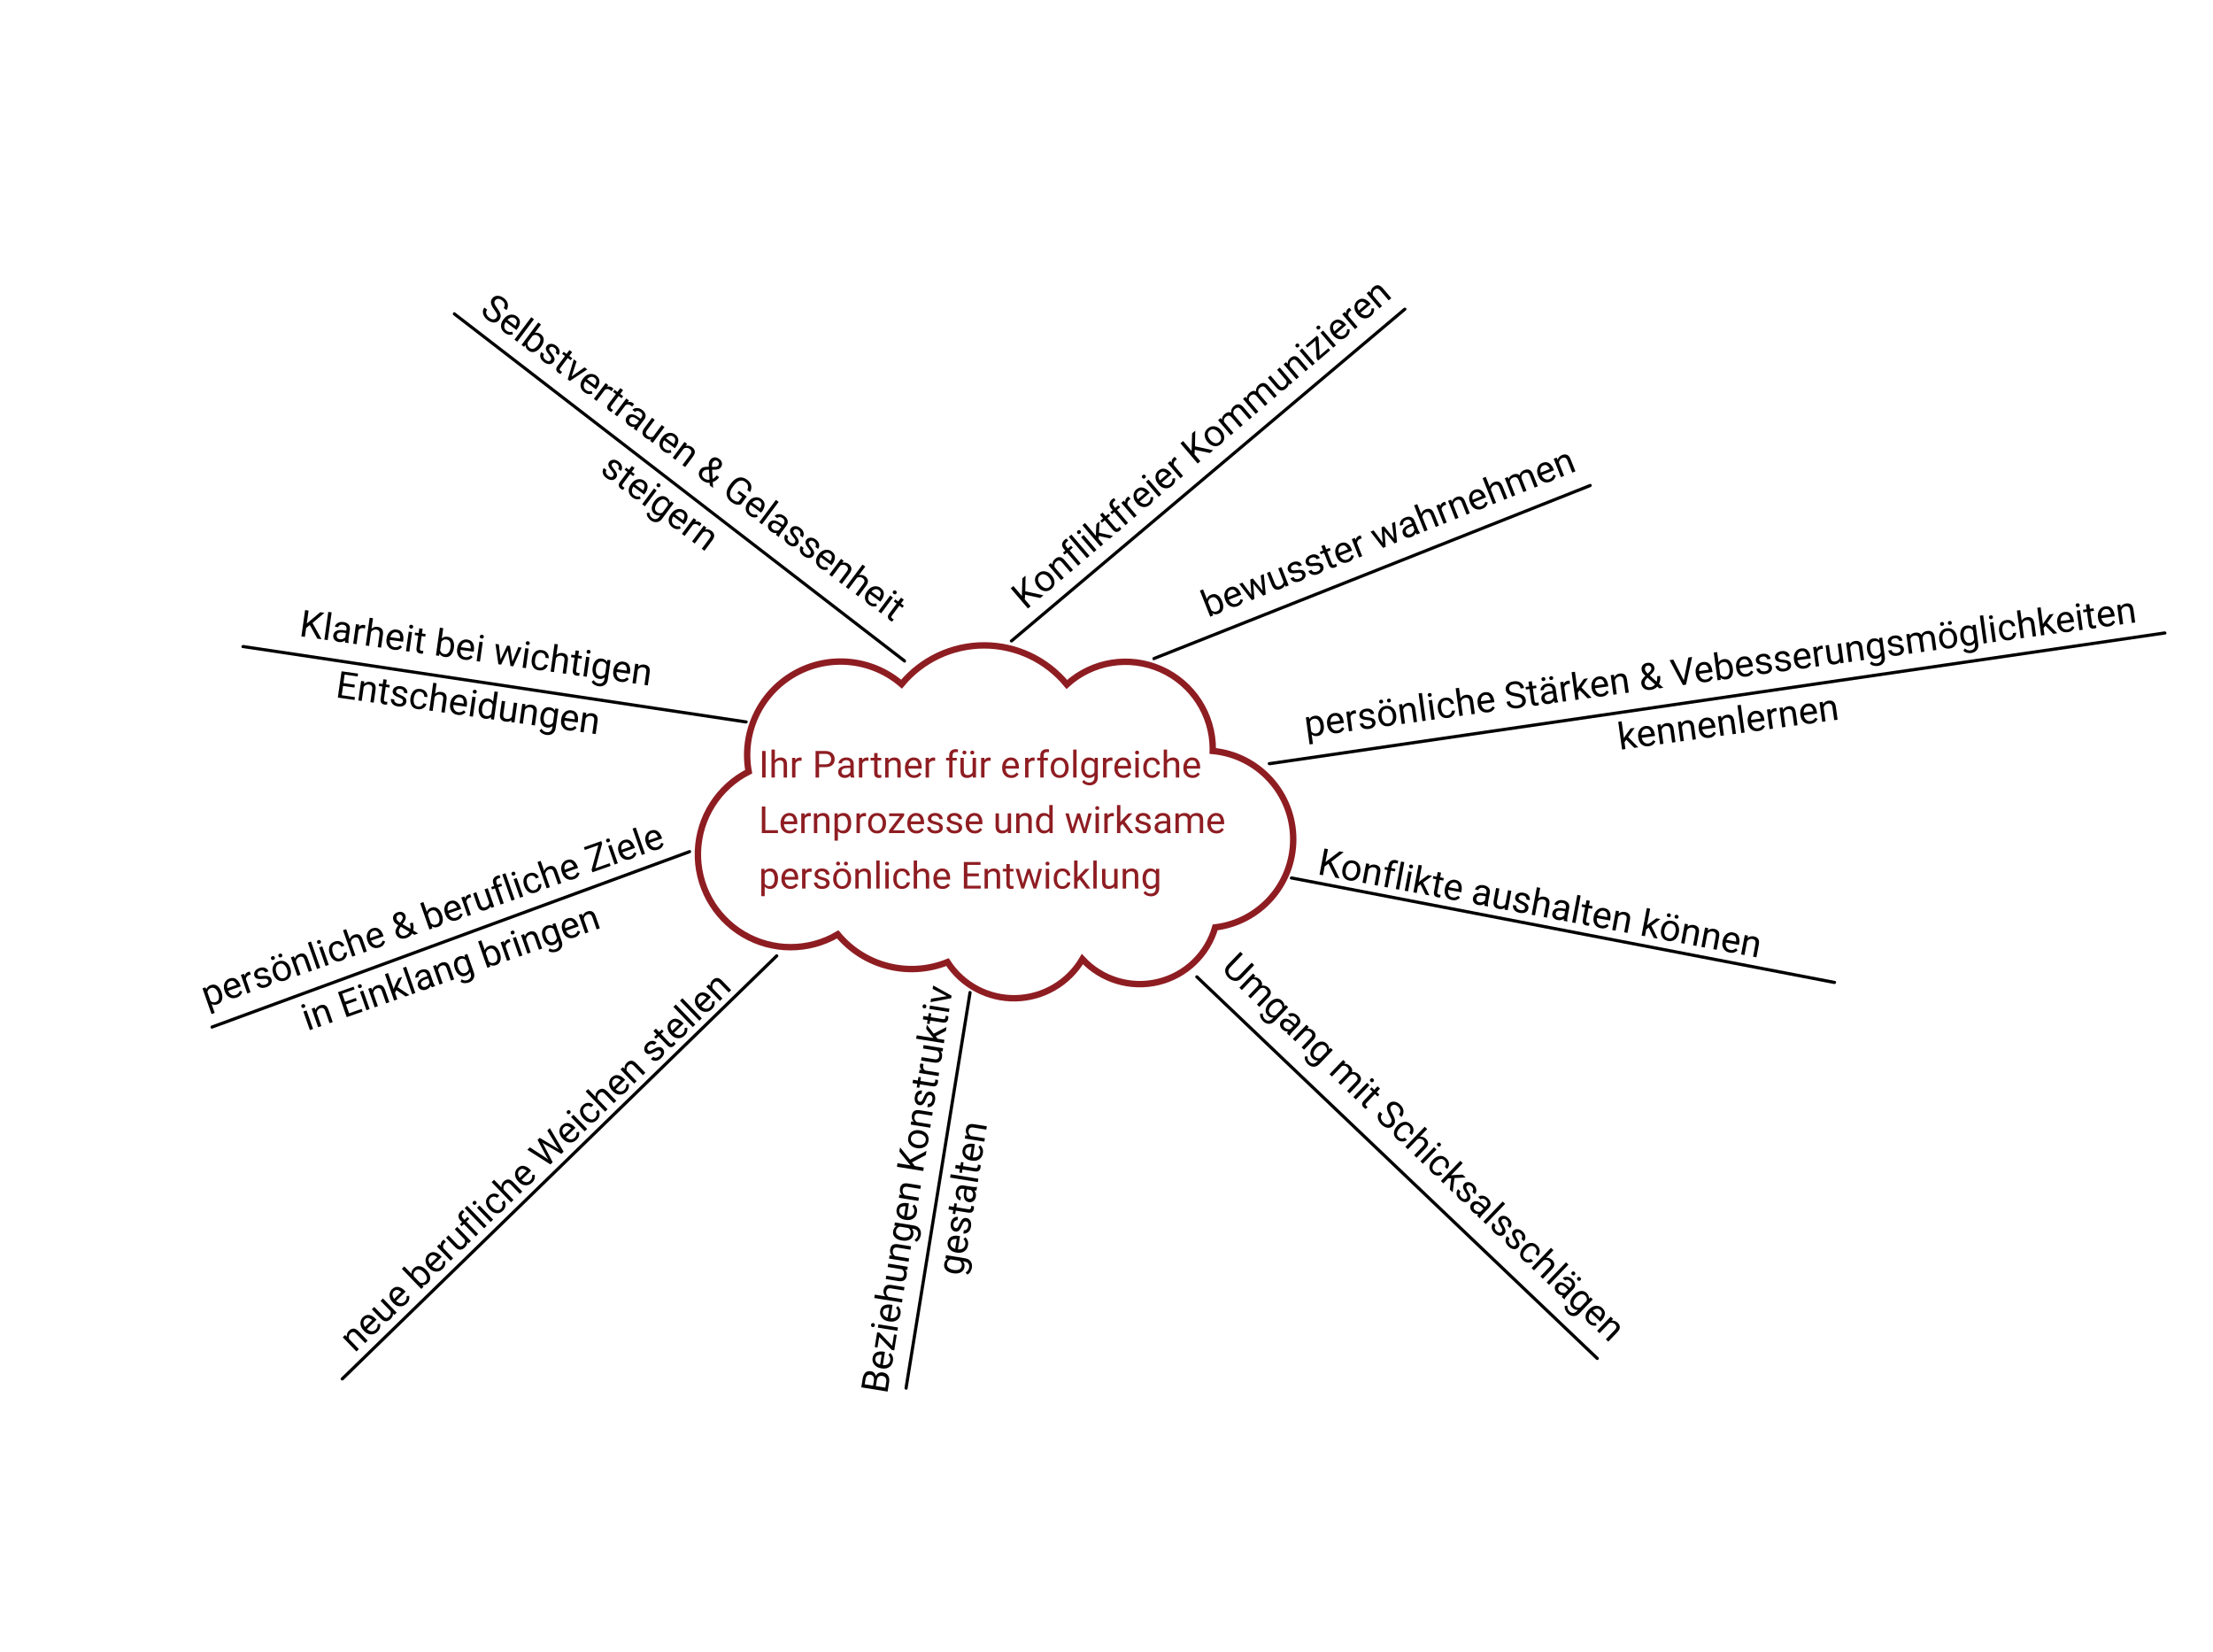
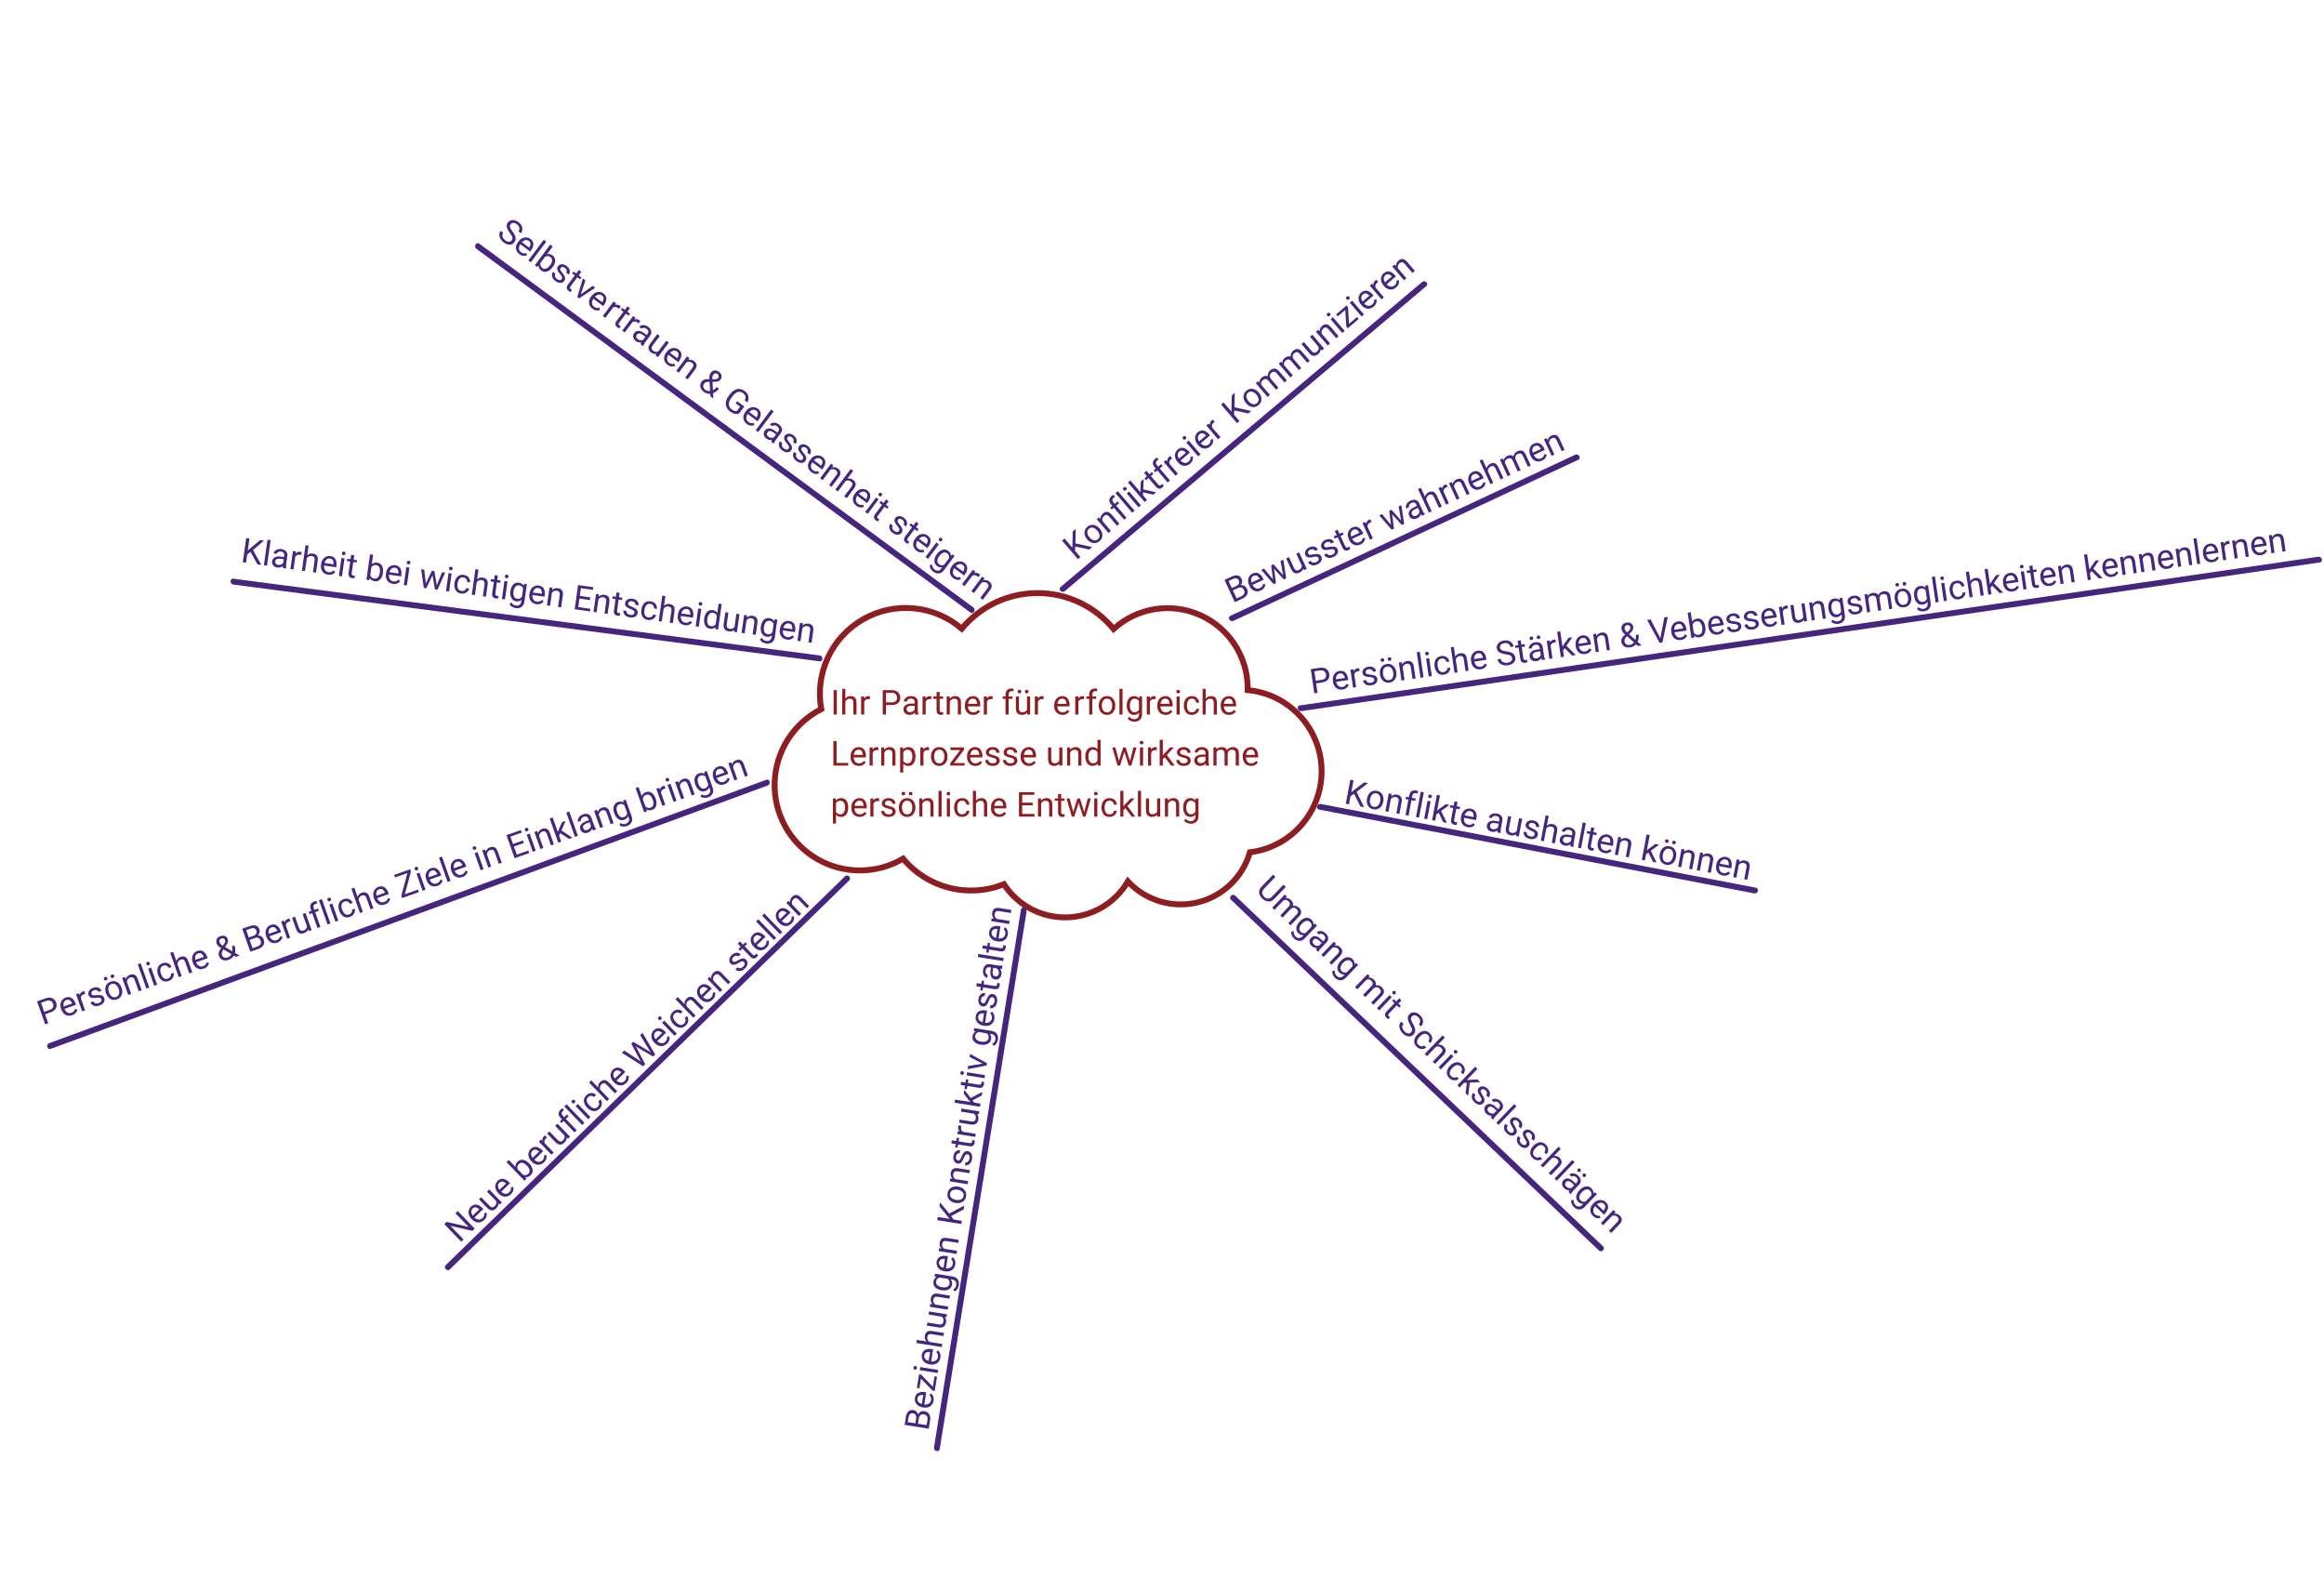
- <svg xmlns="http://www.w3.org/2000/svg" viewBox="0 0 2073.7 1547.69">
+ <svg xmlns="http://www.w3.org/2000/svg" viewBox="0 0 2370.07 1621.29">
  <defs>
-     <style>.cls-1{fill:none;stroke:#8e1d22;stroke-miterlimit:10;stroke-width:6px;}.cls-2,.cls-8{font-size:35px;}.cls-2{fill:#8e1d22;font-family:Roboto-Medium, Roboto;}.cls-3{letter-spacing:-0.01em;}.cls-4{letter-spacing:0.02em;}.cls-5{letter-spacing:0.01em;}.cls-6{letter-spacing:-0.02em;}.cls-7{letter-spacing:-0.01em;}.cls-8{font-family:Roboto-Regular, Roboto;}.cls-9{letter-spacing:-0.01em;}.cls-10{letter-spacing:-0.01em;}.cls-11{letter-spacing:-0.02em;}</style>
+     <style>.cls-1{fill:none;stroke:#8e1d22;stroke-miterlimit:10;stroke-width:6px;}.cls-2,.cls-8{font-size:35px;font-family:Roboto-Medium, Roboto;}.cls-2{fill:#8e1d22;}.cls-3{letter-spacing:-0.01em;}.cls-4{letter-spacing:0.02em;}.cls-5{letter-spacing:0.01em;}.cls-6{letter-spacing:-0.02em;}.cls-7{letter-spacing:-0.01em;}.cls-13,.cls-8{fill:#46257f;}.cls-9{letter-spacing:-0.01em;}.cls-10{letter-spacing:-0.01em;}.cls-11{letter-spacing:0em;}.cls-12{letter-spacing:-0.01em;}</style>
  </defs>
  <g id="Layer_2" data-name="Layer 2">
    <g id="Layer_1-2" data-name="Layer 1">
-       <path class="cls-1" d="M1211.83,786.37a83.17,83.17,0,0,0-75.48-82.79c0-.55.09-1.1.09-1.66a81.79,81.79,0,0,0-136.77-60.65A100.43,100.43,0,0,0,844.82,641a87.59,87.59,0,0,0-143.29,82A86.94,86.94,0,1,0,785,875.44a90,90,0,0,0,102.83,26,74.34,74.34,0,0,0,126.44-2.79,73.49,73.49,0,0,0,124.43-29.75A83.14,83.14,0,0,0,1211.83,786.37Z" />
-       <text class="cls-2" transform="translate(711 728.53)">Ihr <tspan class="cls-3" x="50.33" y="0">P</tspan>
+       <path class="cls-1" d="M1347.83,786.37a83.17,83.17,0,0,0-75.48-82.79c0-.55.09-1.1.09-1.66a81.79,81.79,0,0,0-136.77-60.65A100.43,100.43,0,0,0,980.82,641a87.59,87.59,0,0,0-143.29,82A86.94,86.94,0,1,0,921,875.44a90,90,0,0,0,102.83,26,74.34,74.34,0,0,0,126.44-2.79,73.49,73.49,0,0,0,124.43-29.75A83.14,83.14,0,0,0,1347.83,786.37Z" />
+       <text class="cls-2" transform="translate(847 728.53)">Ihr <tspan class="cls-3" x="50.33" y="0">P</tspan>
        <tspan x="72.51" y="0">a</tspan>
        <tspan class="cls-4" x="91.45" y="0">r</tspan>
        <tspan x="104.61" y="0">tner für e</tspan>
        <tspan class="cls-5" x="247.17" y="0">r</tspan>
        <tspan x="259.82" y="0">folgreiche </tspan>
        <tspan x="0" y="52">Lernp</tspan>
        <tspan class="cls-6" x="89.19" y="52">r</tspan>
        <tspan class="cls-7" x="100.88" y="52">o</tspan>
        <tspan x="120.53" y="52">zesse und wirksame </tspan>
        <tspan x="0" y="104">persönliche Entwicklung</tspan>
      </text>
-       <text class="cls-8" transform="translate(961.06 572) rotate(-40.5)">
+       <text class="cls-8" transform="matrix(0.76, -0.65, 0.65, 0.76, 1097.1, 571.97)">
        <tspan class="cls-9">K</tspan>
-         <tspan x="21.48" y="0">onfliktfreier </tspan>
-         <tspan class="cls-9" x="209.15" y="0">K</tspan>
-         <tspan x="230.63" y="0">ommunizieren</tspan>
+         <tspan x="21.6" y="0">onfliktfreier </tspan>
+         <tspan class="cls-9" x="213.42" y="0">K</tspan>
+         <tspan x="235.02" y="0">ommunizieren</tspan>
      </text>
-       <text class="cls-8" transform="matrix(0.93, -0.37, 0.37, 0.93, 1131.84, 578.67)">bewusster wahrnehmen</text>
-       <text class="cls-8" transform="translate(1223.82 690.76) rotate(-7.88)">persönliche Stärken &amp; Vebesserungsmöglichkeiten <tspan x="289.38" y="52">kennenlernen</tspan>
+       <text class="cls-8" transform="matrix(0.91, -0.42, 0.42, 0.91, 1256.61, 615.11)">Bewusster wahrnehmen</text>
+       <text class="cls-8" transform="translate(1337.51 707.24) rotate(-8.32)">Persönliche Stärken &amp; Vebesserungsmöglichkeiten kennenlernen</text>
+       <text class="cls-8" transform="translate(1369.64 818.91) rotate(10.72)">
+         <tspan class="cls-9">K</tspan>
+         <tspan x="21.6" y="0">onflikte aushalten können</tspan>
      </text>
-       <text class="cls-8" transform="translate(1233.64 818.9) rotate(10.72)">
-         <tspan class="cls-9">K</tspan>
-         <tspan x="21.48" y="0">onflikte aushalten können</tspan>
+       <text class="cls-8" transform="translate(1279.36 908.05) rotate(43.81)">Umgang mit Schicksalsschlägen</text>
+       <text class="cls-8" transform="translate(946.7 1459.47) rotate(-80.95)">Beziehungen <tspan class="cls-10" x="211.33" y="0">K</tspan>
+         <tspan class="cls-11" x="232.93" y="0">onstruktiv gestalten</tspan>
      </text>
-       <text class="cls-8" transform="translate(1143.28 908.05) rotate(43.81)">Umgang mit Schicksalsschlägen</text>
-       <text class="cls-8" transform="matrix(0.16, -0.99, 0.99, 0.16, 831.26, 1306.67)">Beziehungen <tspan class="cls-10" x="208.75" y="0">K</tspan>
-         <tspan x="230.24" y="0">onstruktiv</tspan>
-         <tspan x="120.13" y="52">gestalten</tspan>
+       <text class="cls-8" transform="translate(468.28 1267.93) rotate(-43.96)">Neue berufliche Weichen stellen</text>
+       <text class="cls-8" transform="translate(43.38 1045.36) rotate(-19.49)">Persönliche &amp; Berufliche Ziele in Einklang bringen</text>
+       <text class="cls-8" transform="matrix(0.99, 0.14, -0.14, 0.99, 244.76, 572.87)">Klarheit bei wichtigen Entscheidungen</text>
+       <text class="cls-8" transform="translate(505.17 240.38) rotate(36.74)">Selbstve<tspan class="cls-4" x="134.34" y="0">r</tspan>
+         <tspan x="147.5" y="0">t</tspan>
+         <tspan class="cls-12" x="159.14" y="0">r</tspan>
+         <tspan x="170.93" y="0">auen &amp; Gelassenheit steigern</tspan>
      </text>
-       <text class="cls-8" transform="translate(332.28 1267.91) rotate(-43.96)">neue berufliche Weichen stellen</text>
-       <text class="cls-8" transform="matrix(0.94, -0.33, 0.33, 0.94, 193.61, 944.2)">persönliche &amp; berufliche Ziele <tspan x="82.01" y="52">in Einklang bringen</tspan>
-       </text>
-       <text class="cls-8" transform="matrix(0.99, 0.14, -0.14, 0.99, 279.56, 595.84)">Klarheit bei wichtigen<tspan x="41.86" y="52">Entscheidungen</tspan>
-       </text>
-       <text class="cls-8" transform="translate(448.44 293.12) rotate(36.74)">Selbstve<tspan class="cls-4" x="132.41" y="0">r</tspan>
-         <tspan x="145.11" y="0">t</tspan>
-         <tspan class="cls-11" x="156.54" y="0">r</tspan>
-         <tspan x="167.7" y="0">auen &amp; Gelassenheit</tspan>
-         <tspan x="179.37" y="52">steigern</tspan>
-       </text>
-       <path d="M948.86,601.6l287.87-242.79,80.73-68.09c1.48-1.25-.65-3.36-2.12-2.12L1027.46,531.4l-80.73,68.09c-1.48,1.25.65,3.36,2.12,2.12Z" />
-       <path d="M1189.85,717l327.75-47.84,327.75-47.84L2029,594.48c1.9-.28,1.09-3.17-.8-2.89l-327.75,47.84-327.75,47.84L1189,714.08c-1.9.28-1.09,3.17.8,2.89Z" />
-       <path d="M850.46,1301l46.73-288.83,13.24-81.82c.31-1.89-2.58-2.7-2.89-.8l-46.73,288.83-13.24,81.82c-.31,1.89,2.58,2.7,2.89.8Z" />
-       <path d="M199.08,963.7,547.34,835.83l99.24-36.44c1.8-.66,1-3.56-.8-2.89L297.52,924.37l-99.24,36.44c-1.8.66-1,3.56.8,2.89Z" />
-       <path d="M227.31,607.2l366.9,55,104.55,15.67c1.89.28,2.7-2.61.8-2.89l-366.9-55L228.11,604.31c-1.89-.28-2.7,2.61-.8,2.89Z" />
-       <path d="M425,295.39,589.3,422.05,753.64,548.72l93.23,71.86c1.53,1.18,3-1.43,1.51-2.59L684,491.32,519.71,364.66,426.48,292.8c-1.53-1.18-3,1.43-1.51,2.59Z" />
-       <path d="M321.79,1293l158.56-154.38L639.63,983.54l89.28-86.92c1.39-1.35-.74-3.47-2.12-2.12L568.22,1048.88,408.95,1203.95l-89.28,86.92c-1.39,1.35.74,3.47,2.12,2.12Z" />
-       <path d="M1120.48,916.3l146.45,139.58,145.73,138.89,83,79.07c1.4,1.33,3.52-.79,2.12-2.12L1351.3,1132.14,1205.57,993.25l-83-79.07c-1.4-1.33-3.52.79-2.12,2.12Z" />
-       <path d="M1209.73,824l198.67,38.24,197.69,38.05,112.55,21.66c1.89.36,2.69-2.53.8-2.89l-198.67-38.24-197.69-38.05-112.55-21.66c-1.89-.36-2.69,2.53-.8,2.89Z" />
-       <path d="M1081.62,618.49l318.74-126.4,90.14-35.75c1.77-.7,1-3.61-.8-2.89L1171,579.85l-90.14,35.75c-1.77.7-1,3.61.8,2.89Z" />
+       <path class="cls-13" d="M1085.92,602.66l287.87-242.79,80.73-68.09c3-2.49-1.31-6.72-4.24-4.24L1162.4,530.33l-80.73,68.09c-3,2.49,1.31,6.72,4.24,4.24Z" />
+       <path class="cls-13" d="M1327.21,725l406.42-59.33,404.37-59,227.84-33.26c3.81-.56,2.19-6.34-1.6-5.79l-406.42,59.33-404.37,59L1325.61,719.2c-3.81.56-2.19,6.34,1.6,5.79Z" />
+       <path class="cls-13" d="M958.35,1477.21l34.62-214,34.62-214L1047,929c.61-3.78-5.17-5.4-5.79-1.6l-34.62,214-34.62,214-19.46,120.29c-.61,3.78,5.17,5.4,5.79,1.6Z" />
+       <path class="cls-13" d="M51.73,1069.33l285-104.64L621.73,860,783,800.83c3.59-1.32,2-7.12-1.6-5.79l-285,104.64-285,104.64L50.14,1063.54c-3.59,1.32-2,7.12,1.6,5.79Z" />
+       <path class="cls-13" d="M238,596l233.63,30.59L704.22,657l131.66,17.24c3.82.5,3.78-5.51,0-6L602.25,637.69,369.62,607.23,238,590c-3.82-.5-3.78,5.51,0,6Z" />
+       <path class="cls-13" d="M485.79,253.63,682.16,398.16,878.53,542.69l111.06,81.74c3.11,2.29,6.11-2.91,3-5.18L796.25,474.72,599.88,330.19,488.82,248.45c-3.11-2.29-6.11,2.91-3,5.18Z" />
+       <path class="cls-13" d="M458.85,1294.05l158.56-154.38L776.69,984.6,866,897.68c2.77-2.7-1.47-6.94-4.24-4.24L703.16,1047.81,543.89,1202.89l-89.28,86.92c-2.77,2.7,1.47,6.94,4.24,4.24Z" />
+       <path class="cls-13" d="M1255.42,917.36l146.45,139.58,145.73,138.89,83,79.07c2.8,2.66,7-1.57,4.24-4.24l-146.45-139.58L1342.63,992.19l-83-79.07c-2.8-2.66-7,1.57-4.24,4.24Z" />
+       <path class="cls-13" d="M1345.33,825.43l345.54,66.51,98.16,18.9c3.77.73,5.39-5.06,1.6-5.79l-345.54-66.51-98.16-18.9c-3.77-.73-5.39,5.06-1.6,5.79Z" />
+       <path class="cls-13" d="M1257.84,633,1531.9,505l77.53-36.2c3.5-1.63.45-6.81-3-5.18L1332.34,591.61l-77.53,36.2c-3.5,1.63-.45,6.81,3,5.18Z" />
    </g>
  </g>
</svg>
